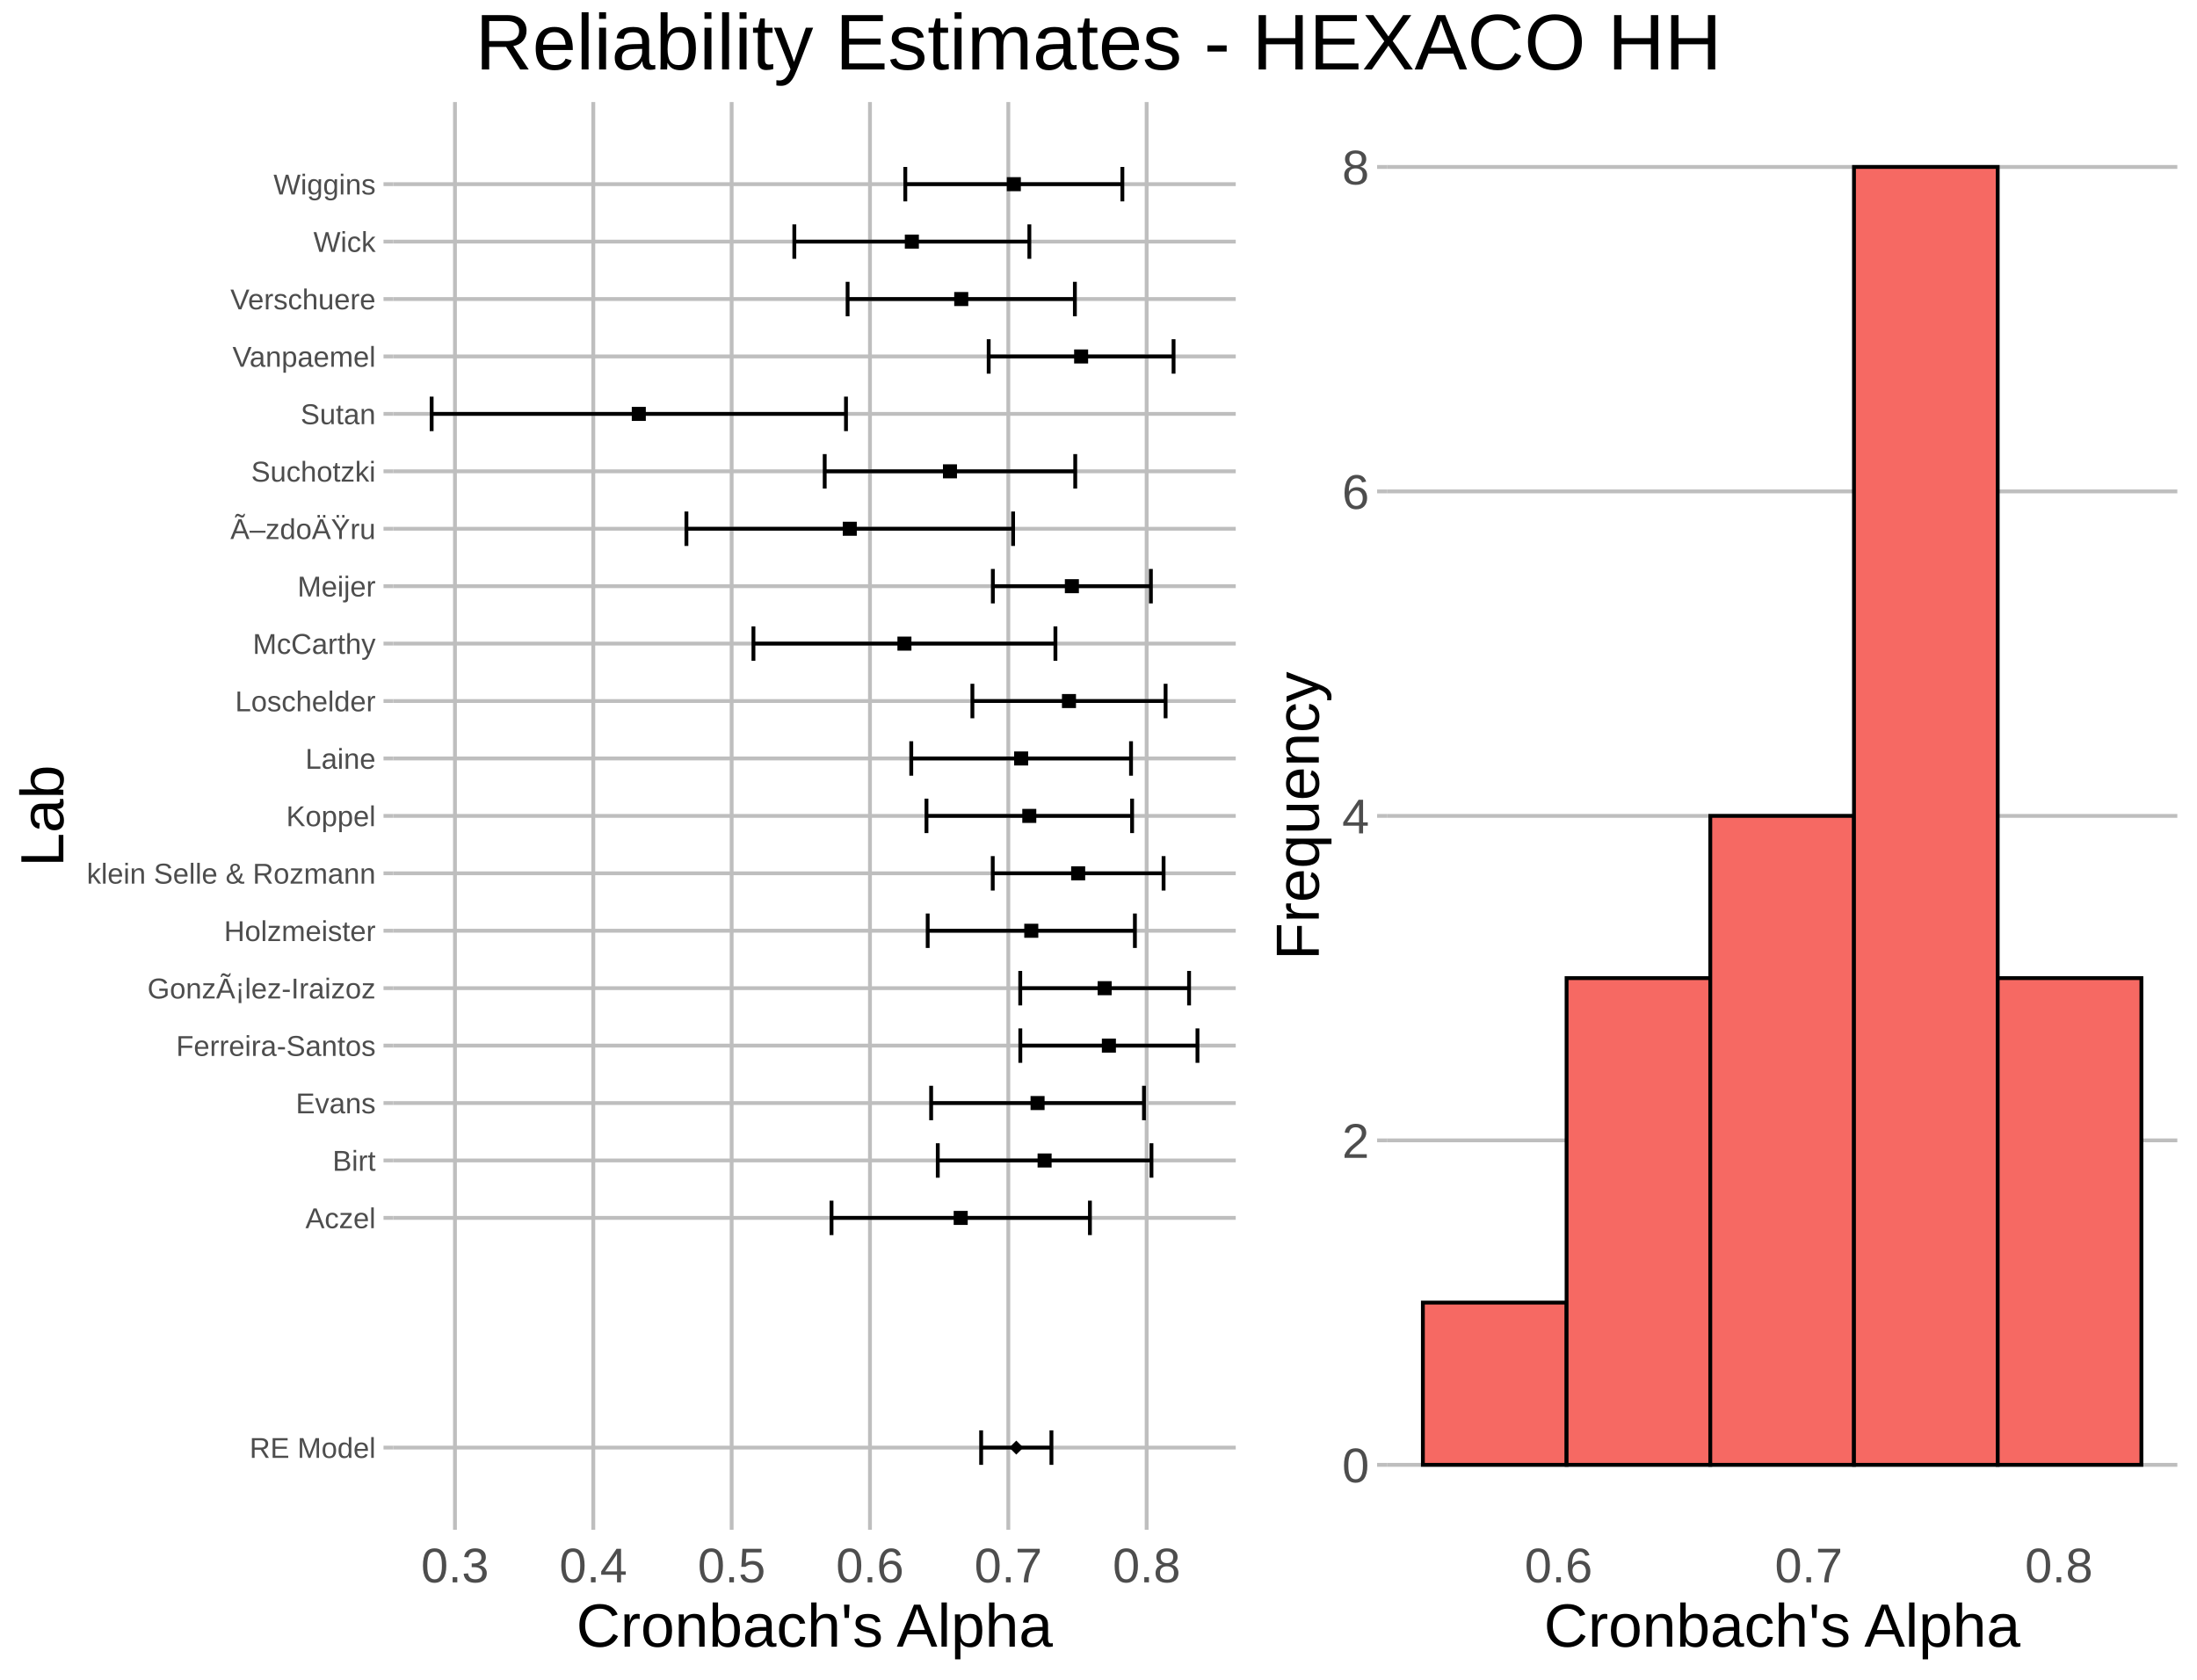
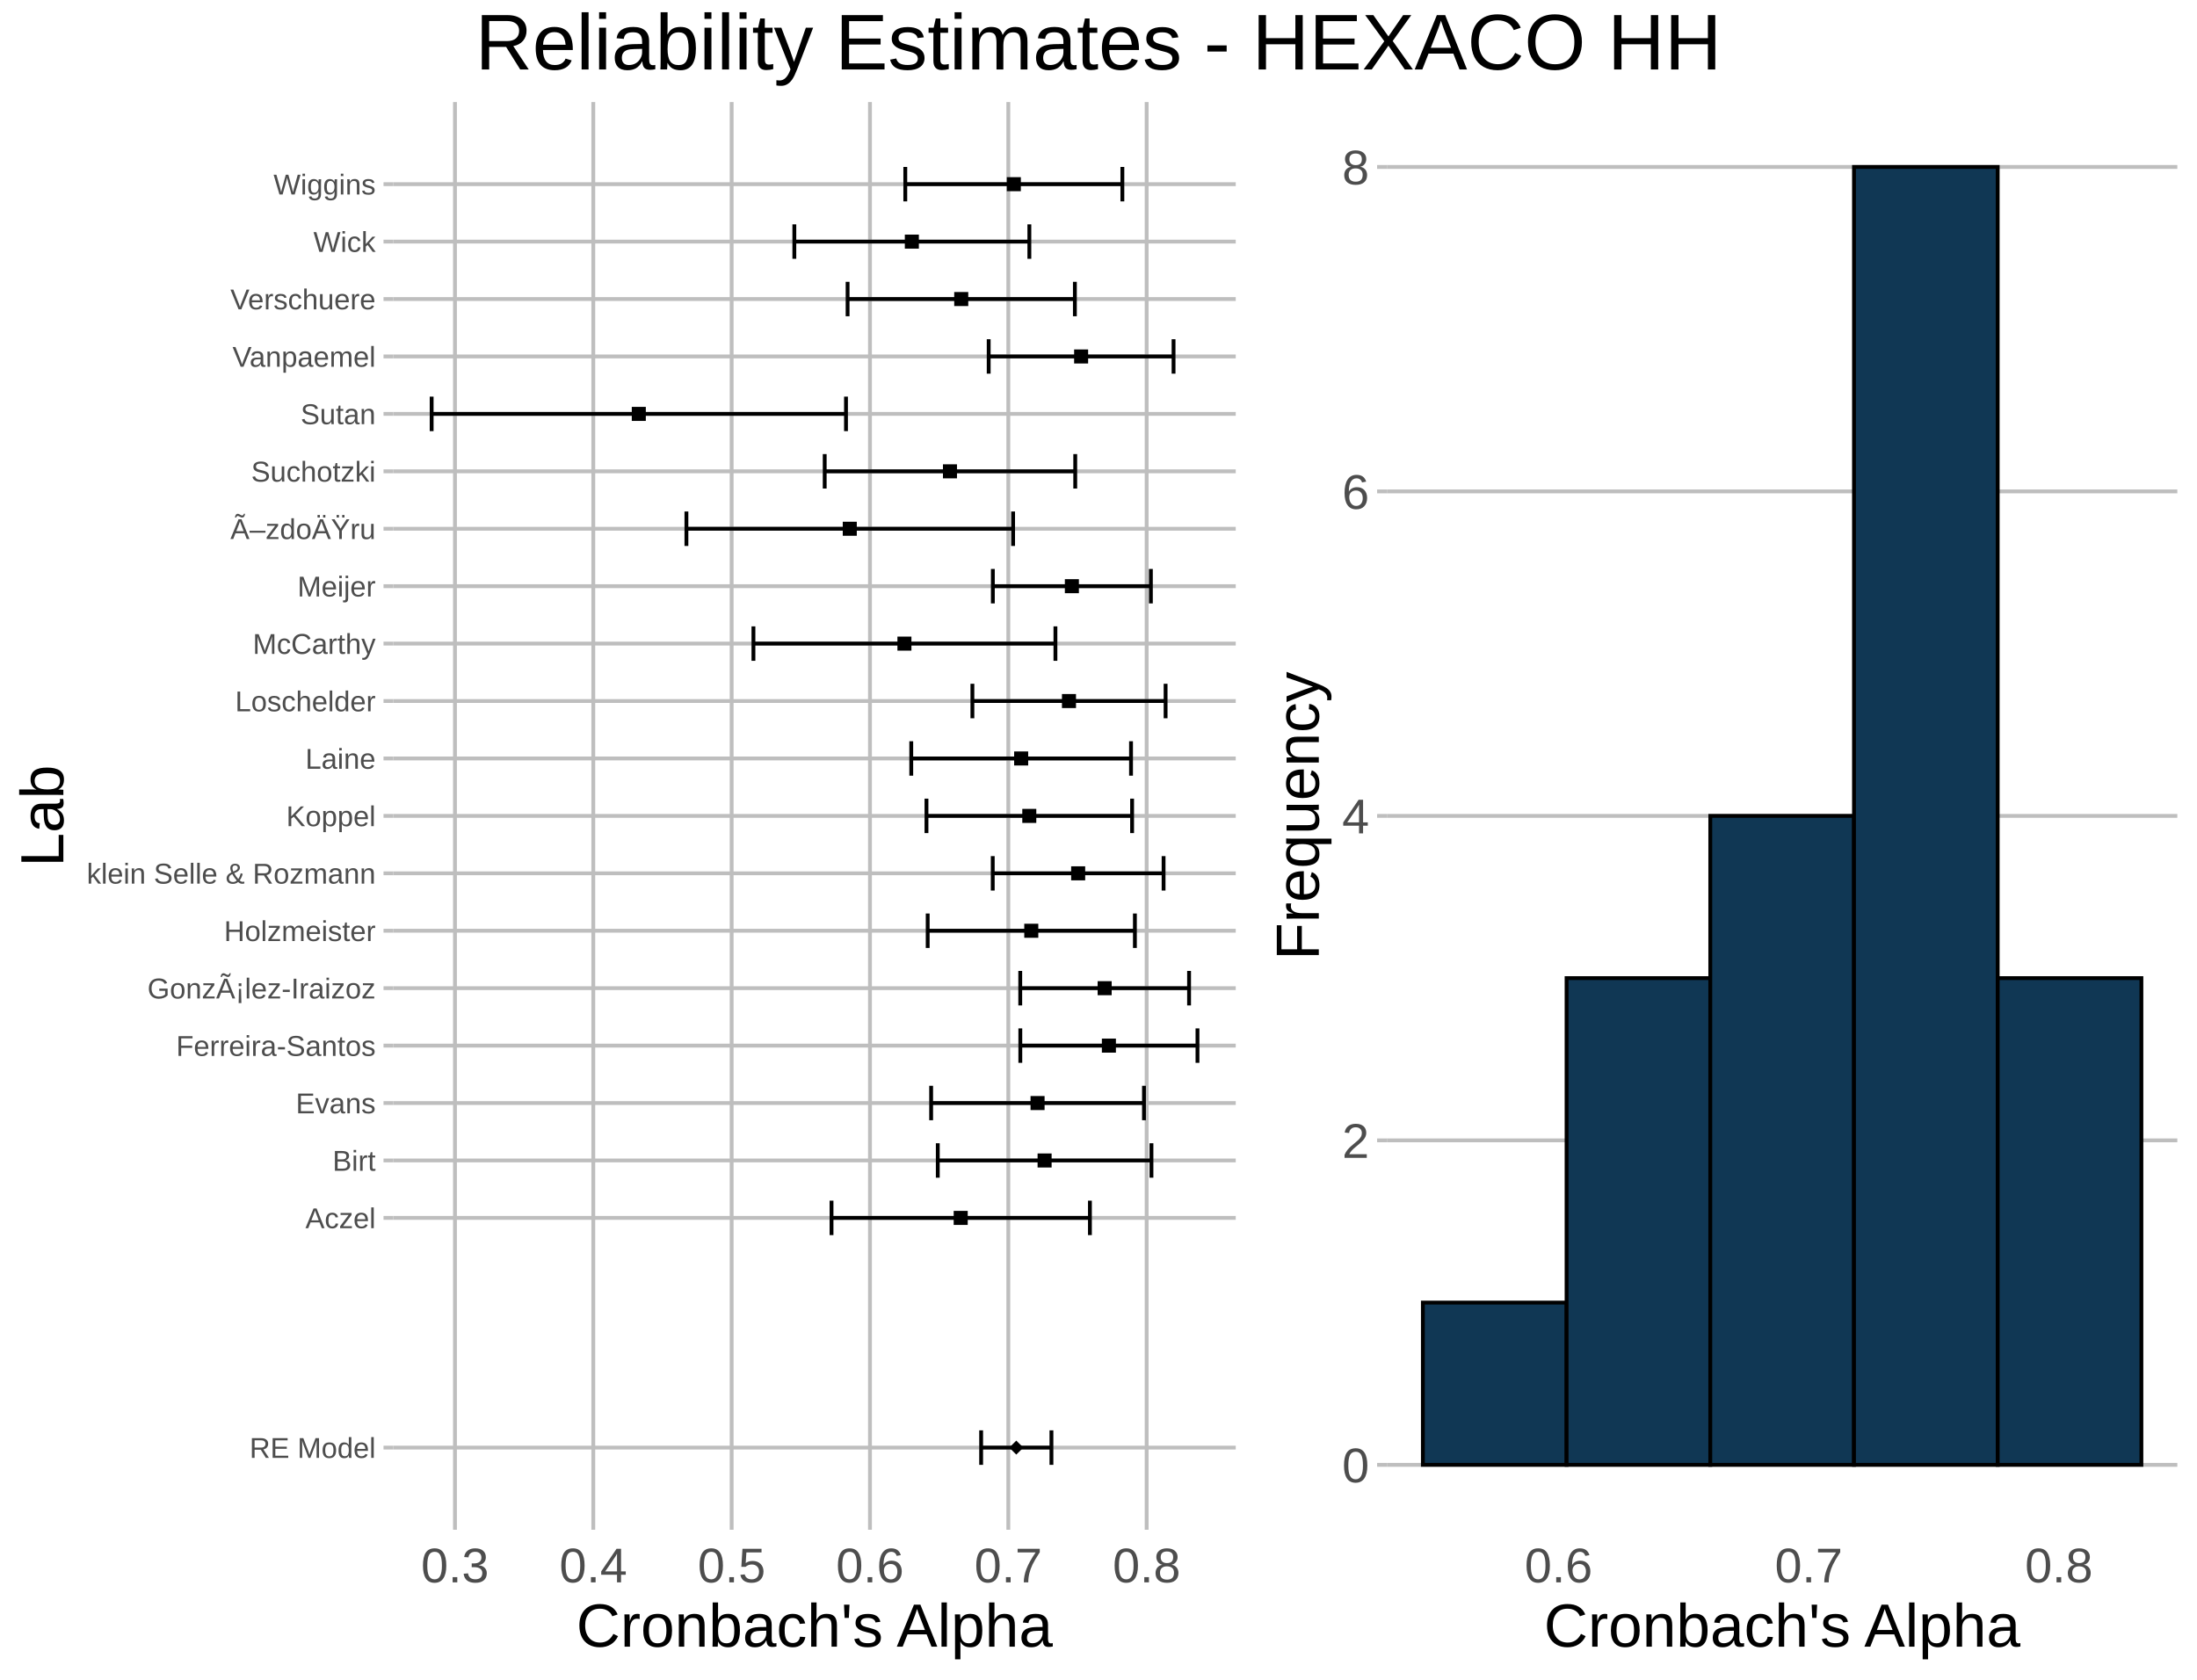
<svg xmlns="http://www.w3.org/2000/svg" class="svglite" width="612.00pt" height="468.00pt" viewBox="0 0 612.00 468.00">
  <defs>
    <style type="text/css">
    .svglite line, .svglite polyline, .svglite polygon, .svglite path, .svglite rect, .svglite circle {
      fill: none;
      stroke: #000000;
      stroke-linecap: round;
      stroke-linejoin: round;
      stroke-miterlimit: 10.00;
    }
  </style>
  </defs>
  <rect width="100%" height="100%" style="stroke: none; fill: none;" />
  <defs>
    <clipPath id="cpMC4wMHw2MTIuMDB8MC4wMHw0NjguMDA=">
      <rect x="0.00" y="0.00" width="612.00" height="468.00" />
    </clipPath>
  </defs>
  <g clip-path="url(#cpMC4wMHw2MTIuMDB8MC4wMHw0NjguMDA=)">
</g>
  <defs>
    <clipPath id="cpMC4wMHwzNDkuNzF8MjIuOTV8NDY4LjAw">
      <rect x="0" y="22.95" width="349.71" height="445.05" />
    </clipPath>
  </defs>
  <g clip-path="url(#cpMC4wMHwzNDkuNzF8MjIuOTV8NDY4LjAw)">
    <rect x="0" y="22.95" width="349.71" height="445.05" style="stroke-width: 1.07; stroke: none;" />
  </g>
  <g clip-path="url(#cpMC4wMHw2MTIuMDB8MC4wMHw0NjguMDA=)">
</g>
  <defs>
    <clipPath id="cpMTA5LjU3fDM0NC4yM3wyOC40M3w0MjYuMTk=">
      <rect x="109.57" y="28.43" width="234.66" height="397.76" />
    </clipPath>
  </defs>
  <g clip-path="url(#cpMTA5LjU3fDM0NC4yM3wyOC40M3w0MjYuMTk=)">
    <rect x="109.57" y="28.43" width="234.66" height="397.76" style="stroke-width: 1.07; stroke: none;" />
    <polyline points="109.57,371.31 344.23,371.31 " style="stroke-width: 0.53; stroke: none; stroke-linecap: butt;" />
    <polyline points="109.57,331.31 344.23,331.31 " style="stroke-width: 0.53; stroke: none; stroke-linecap: butt;" />
    <polyline points="109.57,315.31 344.23,315.31 " style="stroke-width: 0.53; stroke: none; stroke-linecap: butt;" />
    <polyline points="109.57,299.31 344.23,299.31 " style="stroke-width: 0.53; stroke: none; stroke-linecap: butt;" />
    <polyline points="109.57,283.31 344.23,283.31 " style="stroke-width: 0.53; stroke: none; stroke-linecap: butt;" />
    <polyline points="109.57,267.31 344.23,267.31 " style="stroke-width: 0.53; stroke: none; stroke-linecap: butt;" />
    <polyline points="109.57,251.31 344.23,251.31 " style="stroke-width: 0.53; stroke: none; stroke-linecap: butt;" />
    <polyline points="109.57,235.31 344.23,235.31 " style="stroke-width: 0.53; stroke: none; stroke-linecap: butt;" />
    <polyline points="109.57,219.31 344.23,219.31 " style="stroke-width: 0.53; stroke: none; stroke-linecap: butt;" />
    <polyline points="109.57,203.31 344.23,203.31 " style="stroke-width: 0.53; stroke: none; stroke-linecap: butt;" />
    <polyline points="109.57,187.31 344.23,187.31 " style="stroke-width: 0.53; stroke: none; stroke-linecap: butt;" />
    <polyline points="109.57,171.31 344.23,171.31 " style="stroke-width: 0.53; stroke: none; stroke-linecap: butt;" />
    <polyline points="109.57,155.31 344.23,155.31 " style="stroke-width: 0.53; stroke: none; stroke-linecap: butt;" />
    <polyline points="109.57,139.31 344.23,139.31 " style="stroke-width: 0.53; stroke: none; stroke-linecap: butt;" />
    <polyline points="109.57,123.31 344.23,123.31 " style="stroke-width: 0.53; stroke: none; stroke-linecap: butt;" />
    <polyline points="109.57,107.31 344.23,107.31 " style="stroke-width: 0.53; stroke: none; stroke-linecap: butt;" />
    <polyline points="109.57,91.31 344.23,91.31 " style="stroke-width: 0.53; stroke: none; stroke-linecap: butt;" />
    <polyline points="109.57,75.31 344.23,75.31 " style="stroke-width: 0.53; stroke: none; stroke-linecap: butt;" />
    <polyline points="109.57,59.31 344.23,59.31 " style="stroke-width: 0.53; stroke: none; stroke-linecap: butt;" />
    <polyline points="146.00,426.19 146.00,28.43 " style="stroke-width: 0.53; stroke: none; stroke-linecap: butt;" />
    <polyline points="184.54,426.19 184.54,28.43 " style="stroke-width: 0.53; stroke: none; stroke-linecap: butt;" />
    <polyline points="223.07,426.19 223.07,28.43 " style="stroke-width: 0.53; stroke: none; stroke-linecap: butt;" />
    <polyline points="261.61,426.19 261.61,28.43 " style="stroke-width: 0.53; stroke: none; stroke-linecap: butt;" />
    <polyline points="300.14,426.19 300.14,28.43 " style="stroke-width: 0.53; stroke: none; stroke-linecap: butt;" />
    <polyline points="338.68,426.19 338.68,28.43 " style="stroke-width: 0.53; stroke: none; stroke-linecap: butt;" />
    <polyline points="109.57,403.31 344.23,403.31 " style="stroke-width: 1.07; stroke: #BEBEBE; stroke-linecap: butt;" />
    <polyline points="109.57,339.31 344.23,339.31 " style="stroke-width: 1.07; stroke: #BEBEBE; stroke-linecap: butt;" />
    <polyline points="109.57,323.31 344.23,323.31 " style="stroke-width: 1.07; stroke: #BEBEBE; stroke-linecap: butt;" />
    <polyline points="109.57,307.31 344.23,307.31 " style="stroke-width: 1.07; stroke: #BEBEBE; stroke-linecap: butt;" />
    <polyline points="109.57,291.31 344.23,291.31 " style="stroke-width: 1.07; stroke: #BEBEBE; stroke-linecap: butt;" />
    <polyline points="109.57,275.31 344.23,275.31 " style="stroke-width: 1.07; stroke: #BEBEBE; stroke-linecap: butt;" />
    <polyline points="109.57,259.31 344.23,259.31 " style="stroke-width: 1.07; stroke: #BEBEBE; stroke-linecap: butt;" />
    <polyline points="109.57,243.31 344.23,243.31 " style="stroke-width: 1.07; stroke: #BEBEBE; stroke-linecap: butt;" />
    <polyline points="109.57,227.31 344.23,227.31 " style="stroke-width: 1.07; stroke: #BEBEBE; stroke-linecap: butt;" />
    <polyline points="109.57,211.31 344.23,211.31 " style="stroke-width: 1.07; stroke: #BEBEBE; stroke-linecap: butt;" />
    <polyline points="109.57,195.31 344.23,195.31 " style="stroke-width: 1.07; stroke: #BEBEBE; stroke-linecap: butt;" />
    <polyline points="109.57,179.31 344.23,179.31 " style="stroke-width: 1.07; stroke: #BEBEBE; stroke-linecap: butt;" />
    <polyline points="109.57,163.31 344.23,163.31 " style="stroke-width: 1.07; stroke: #BEBEBE; stroke-linecap: butt;" />
    <polyline points="109.57,147.31 344.23,147.31 " style="stroke-width: 1.07; stroke: #BEBEBE; stroke-linecap: butt;" />
    <polyline points="109.57,131.31 344.23,131.31 " style="stroke-width: 1.07; stroke: #BEBEBE; stroke-linecap: butt;" />
    <polyline points="109.57,115.31 344.23,115.31 " style="stroke-width: 1.07; stroke: #BEBEBE; stroke-linecap: butt;" />
    <polyline points="109.57,99.31 344.23,99.31 " style="stroke-width: 1.07; stroke: #BEBEBE; stroke-linecap: butt;" />
    <polyline points="109.57,83.31 344.23,83.31 " style="stroke-width: 1.07; stroke: #BEBEBE; stroke-linecap: butt;" />
    <polyline points="109.57,67.31 344.23,67.31 " style="stroke-width: 1.07; stroke: #BEBEBE; stroke-linecap: butt;" />
    <polyline points="109.57,51.31 344.23,51.31 " style="stroke-width: 1.07; stroke: #BEBEBE; stroke-linecap: butt;" />
    <polyline points="126.74,426.19 126.74,28.43 " style="stroke-width: 1.07; stroke: #BEBEBE; stroke-linecap: butt;" />
    <polyline points="165.27,426.19 165.27,28.43 " style="stroke-width: 1.07; stroke: #BEBEBE; stroke-linecap: butt;" />
    <polyline points="203.81,426.19 203.81,28.43 " style="stroke-width: 1.07; stroke: #BEBEBE; stroke-linecap: butt;" />
    <polyline points="242.34,426.19 242.34,28.43 " style="stroke-width: 1.07; stroke: #BEBEBE; stroke-linecap: butt;" />
    <polyline points="280.88,426.19 280.88,28.43 " style="stroke-width: 1.07; stroke: #BEBEBE; stroke-linecap: butt;" />
    <polyline points="319.41,426.19 319.41,28.43 " style="stroke-width: 1.07; stroke: #BEBEBE; stroke-linecap: butt;" />
    <polygon points="265.66,341.27 269.57,341.27 269.57,337.36 265.66,337.36 " style="stroke-width: 0.71; stroke: none; fill: #000000;" />
    <polygon points="289.03,325.27 292.94,325.27 292.94,321.36 289.03,321.36 " style="stroke-width: 0.71; stroke: none; fill: #000000;" />
    <polygon points="287.07,309.27 290.98,309.27 290.98,305.36 287.07,305.36 " style="stroke-width: 0.71; stroke: none; fill: #000000;" />
    <polygon points="306.94,293.27 310.85,293.27 310.85,289.36 306.94,289.36 " style="stroke-width: 0.71; stroke: none; fill: #000000;" />
    <polygon points="305.76,277.27 309.67,277.27 309.67,273.36 305.76,273.36 " style="stroke-width: 0.71; stroke: none; fill: #000000;" />
    <polygon points="285.32,261.27 289.23,261.27 289.23,257.36 285.32,257.36 " style="stroke-width: 0.71; stroke: none; fill: #000000;" />
    <polygon points="298.38,245.27 302.29,245.27 302.29,241.36 298.38,241.36 " style="stroke-width: 0.71; stroke: none; fill: #000000;" />
    <polygon points="284.77,229.27 288.67,229.27 288.67,225.36 284.77,225.36 " style="stroke-width: 0.71; stroke: none; fill: #000000;" />
    <polygon points="282.50,213.27 286.41,213.27 286.41,209.36 282.50,209.36 " style="stroke-width: 0.71; stroke: none; fill: #000000;" />
    <polygon points="295.82,197.27 299.73,197.27 299.73,193.36 295.82,193.36 " style="stroke-width: 0.71; stroke: none; fill: #000000;" />
    <polygon points="249.99,181.27 253.89,181.27 253.89,177.36 249.99,177.36 " style="stroke-width: 0.71; stroke: none; fill: #000000;" />
    <polygon points="296.63,165.27 300.54,165.27 300.54,161.36 296.63,161.36 " style="stroke-width: 0.71; stroke: none; fill: #000000;" />
    <polygon points="234.76,149.27 238.67,149.27 238.67,145.36 234.76,145.36 " style="stroke-width: 0.71; stroke: none; fill: #000000;" />
    <polygon points="262.67,133.27 266.58,133.27 266.58,129.36 262.67,129.36 " style="stroke-width: 0.71; stroke: none; fill: #000000;" />
    <polygon points="175.99,117.27 179.90,117.27 179.90,113.36 175.99,113.36 " style="stroke-width: 0.71; stroke: none; fill: #000000;" />
    <polygon points="299.21,101.27 303.11,101.27 303.11,97.36 299.21,97.36 " style="stroke-width: 0.71; stroke: none; fill: #000000;" />
    <polygon points="265.81,85.27 269.72,85.27 269.72,81.36 265.81,81.36 " style="stroke-width: 0.71; stroke: none; fill: #000000;" />
    <polygon points="252.05,69.27 255.96,69.27 255.96,65.36 252.05,65.36 " style="stroke-width: 0.71; stroke: none; fill: #000000;" />
    <polygon points="280.46,53.27 284.37,53.27 284.37,49.36 280.46,49.36 " style="stroke-width: 0.71; stroke: none; fill: #000000;" />
    <line x1="231.63" y1="339.31" x2="303.61" y2="339.31" style="stroke-width: 1.07; stroke-linecap: butt;" />
    <line x1="261.23" y1="323.31" x2="320.75" y2="323.31" style="stroke-width: 1.07; stroke-linecap: butt;" />
    <line x1="259.38" y1="307.31" x2="318.67" y2="307.31" style="stroke-width: 1.07; stroke-linecap: butt;" />
    <line x1="284.22" y1="291.31" x2="333.57" y2="291.31" style="stroke-width: 1.07; stroke-linecap: butt;" />
    <line x1="284.20" y1="275.31" x2="331.23" y2="275.31" style="stroke-width: 1.07; stroke-linecap: butt;" />
    <line x1="258.42" y1="259.31" x2="316.14" y2="259.31" style="stroke-width: 1.07; stroke-linecap: butt;" />
    <line x1="276.54" y1="243.31" x2="324.13" y2="243.31" style="stroke-width: 1.07; stroke-linecap: butt;" />
    <line x1="258.08" y1="227.31" x2="315.36" y2="227.31" style="stroke-width: 1.07; stroke-linecap: butt;" />
    <line x1="253.84" y1="211.31" x2="315.06" y2="211.31" style="stroke-width: 1.07; stroke-linecap: butt;" />
    <line x1="270.87" y1="195.31" x2="324.69" y2="195.31" style="stroke-width: 1.07; stroke-linecap: butt;" />
    <line x1="209.88" y1="179.31" x2="294.00" y2="179.31" style="stroke-width: 1.07; stroke-linecap: butt;" />
    <line x1="276.57" y1="163.31" x2="320.59" y2="163.31" style="stroke-width: 1.07; stroke-linecap: butt;" />
    <line x1="191.21" y1="147.31" x2="282.21" y2="147.31" style="stroke-width: 1.07; stroke-linecap: butt;" />
    <line x1="229.73" y1="131.31" x2="299.52" y2="131.31" style="stroke-width: 1.07; stroke-linecap: butt;" />
    <line x1="120.24" y1="115.31" x2="235.66" y2="115.31" style="stroke-width: 1.07; stroke-linecap: butt;" />
    <line x1="275.41" y1="99.31" x2="326.91" y2="99.31" style="stroke-width: 1.07; stroke-linecap: butt;" />
    <line x1="236.11" y1="83.31" x2="299.42" y2="83.31" style="stroke-width: 1.07; stroke-linecap: butt;" />
    <line x1="221.27" y1="67.31" x2="286.74" y2="67.31" style="stroke-width: 1.07; stroke-linecap: butt;" />
    <line x1="252.18" y1="51.31" x2="312.65" y2="51.31" style="stroke-width: 1.07; stroke-linecap: butt;" />
    <polygon points="281.15,403.31 283.10,401.36 285.06,403.31 283.10,405.26 " style="stroke-width: 0.71; stroke: none; fill: #000000;" />
    <line x1="273.31" y1="403.31" x2="292.89" y2="403.31" style="stroke-width: 1.07; stroke-linecap: butt;" />
    <line x1="231.63" y1="334.51" x2="231.63" y2="344.11" style="stroke-width: 1.07; stroke-linecap: butt;" />
    <line x1="261.23" y1="318.51" x2="261.23" y2="328.11" style="stroke-width: 1.07; stroke-linecap: butt;" />
    <line x1="259.38" y1="302.51" x2="259.38" y2="312.11" style="stroke-width: 1.07; stroke-linecap: butt;" />
    <line x1="284.22" y1="286.51" x2="284.22" y2="296.11" style="stroke-width: 1.07; stroke-linecap: butt;" />
    <line x1="284.20" y1="270.51" x2="284.20" y2="280.11" style="stroke-width: 1.07; stroke-linecap: butt;" />
    <line x1="258.42" y1="254.51" x2="258.42" y2="264.11" style="stroke-width: 1.07; stroke-linecap: butt;" />
    <line x1="276.54" y1="238.51" x2="276.54" y2="248.11" style="stroke-width: 1.07; stroke-linecap: butt;" />
    <line x1="258.08" y1="222.51" x2="258.08" y2="232.11" style="stroke-width: 1.07; stroke-linecap: butt;" />
    <line x1="253.84" y1="206.51" x2="253.84" y2="216.11" style="stroke-width: 1.07; stroke-linecap: butt;" />
    <line x1="270.87" y1="190.51" x2="270.87" y2="200.11" style="stroke-width: 1.07; stroke-linecap: butt;" />
    <line x1="209.88" y1="174.51" x2="209.88" y2="184.11" style="stroke-width: 1.07; stroke-linecap: butt;" />
    <line x1="276.57" y1="158.51" x2="276.57" y2="168.11" style="stroke-width: 1.07; stroke-linecap: butt;" />
    <line x1="191.21" y1="142.51" x2="191.21" y2="152.11" style="stroke-width: 1.07; stroke-linecap: butt;" />
    <line x1="229.73" y1="126.51" x2="229.73" y2="136.11" style="stroke-width: 1.07; stroke-linecap: butt;" />
    <line x1="120.24" y1="110.51" x2="120.24" y2="120.11" style="stroke-width: 1.07; stroke-linecap: butt;" />
    <line x1="275.41" y1="94.51" x2="275.41" y2="104.11" style="stroke-width: 1.07; stroke-linecap: butt;" />
    <line x1="236.11" y1="78.51" x2="236.11" y2="88.11" style="stroke-width: 1.07; stroke-linecap: butt;" />
    <line x1="221.27" y1="62.51" x2="221.27" y2="72.11" style="stroke-width: 1.07; stroke-linecap: butt;" />
    <line x1="252.18" y1="46.51" x2="252.18" y2="56.11" style="stroke-width: 1.07; stroke-linecap: butt;" />
    <line x1="303.61" y1="334.51" x2="303.61" y2="344.11" style="stroke-width: 1.07; stroke-linecap: butt;" />
    <line x1="320.75" y1="318.51" x2="320.75" y2="328.11" style="stroke-width: 1.07; stroke-linecap: butt;" />
    <line x1="318.67" y1="302.51" x2="318.67" y2="312.11" style="stroke-width: 1.07; stroke-linecap: butt;" />
    <line x1="333.57" y1="286.51" x2="333.57" y2="296.11" style="stroke-width: 1.07; stroke-linecap: butt;" />
    <line x1="331.23" y1="270.51" x2="331.23" y2="280.11" style="stroke-width: 1.07; stroke-linecap: butt;" />
    <line x1="316.14" y1="254.51" x2="316.14" y2="264.11" style="stroke-width: 1.07; stroke-linecap: butt;" />
    <line x1="324.13" y1="238.51" x2="324.13" y2="248.11" style="stroke-width: 1.07; stroke-linecap: butt;" />
    <line x1="315.36" y1="222.51" x2="315.36" y2="232.11" style="stroke-width: 1.07; stroke-linecap: butt;" />
    <line x1="315.06" y1="206.51" x2="315.06" y2="216.11" style="stroke-width: 1.07; stroke-linecap: butt;" />
    <line x1="324.69" y1="190.51" x2="324.69" y2="200.11" style="stroke-width: 1.07; stroke-linecap: butt;" />
    <line x1="294.00" y1="174.51" x2="294.00" y2="184.11" style="stroke-width: 1.07; stroke-linecap: butt;" />
    <line x1="320.59" y1="158.51" x2="320.59" y2="168.11" style="stroke-width: 1.07; stroke-linecap: butt;" />
    <line x1="282.21" y1="142.51" x2="282.21" y2="152.11" style="stroke-width: 1.07; stroke-linecap: butt;" />
    <line x1="299.52" y1="126.51" x2="299.52" y2="136.11" style="stroke-width: 1.07; stroke-linecap: butt;" />
    <line x1="235.66" y1="110.51" x2="235.66" y2="120.11" style="stroke-width: 1.07; stroke-linecap: butt;" />
    <line x1="326.91" y1="94.51" x2="326.91" y2="104.11" style="stroke-width: 1.07; stroke-linecap: butt;" />
    <line x1="299.42" y1="78.51" x2="299.42" y2="88.11" style="stroke-width: 1.07; stroke-linecap: butt;" />
    <line x1="286.74" y1="62.51" x2="286.74" y2="72.11" style="stroke-width: 1.07; stroke-linecap: butt;" />
    <line x1="312.65" y1="46.51" x2="312.65" y2="56.11" style="stroke-width: 1.07; stroke-linecap: butt;" />
    <line x1="273.31" y1="398.51" x2="273.31" y2="408.11" style="stroke-width: 1.07; stroke-linecap: butt;" />
    <line x1="292.89" y1="398.51" x2="292.89" y2="408.11" style="stroke-width: 1.07; stroke-linecap: butt;" />
  </g>
  <g clip-path="url(#cpMC4wMHw2MTIuMDB8MC4wMHw0NjguMDA=)">
    <polyline points="109.57,426.19 109.57,28.43 " style="stroke-width: 1.07; stroke: none; stroke-linecap: butt;" />
    <text x="104.64" y="406.18" text-anchor="end" style="font-size: 8.00px; fill: #4D4D4D; font-family: Arial;" textLength="35.12px" lengthAdjust="spacingAndGlyphs">RE Model</text>
    <text x="104.64" y="342.18" text-anchor="end" style="font-size: 8.00px; fill: #4D4D4D; font-family: Arial;" textLength="19.57px" lengthAdjust="spacingAndGlyphs">Aczel</text>
    <text x="104.64" y="326.18" text-anchor="end" style="font-size: 8.00px; fill: #4D4D4D; font-family: Arial;" textLength="12.00px" lengthAdjust="spacingAndGlyphs">Birt</text>
    <text x="104.64" y="310.18" text-anchor="end" style="font-size: 8.00px; fill: #4D4D4D; font-family: Arial;" textLength="22.24px" lengthAdjust="spacingAndGlyphs">Evans</text>
    <text x="104.64" y="294.18" text-anchor="end" style="font-size: 8.00px; fill: #4D4D4D; font-family: Arial;" textLength="55.58px" lengthAdjust="spacingAndGlyphs">Ferreira-Santos</text>
    <text x="104.64" y="278.18" text-anchor="end" style="font-size: 8.00px; fill: #4D4D4D; font-family: Arial;" textLength="63.59px" lengthAdjust="spacingAndGlyphs">GonzÃ¡lez-Iraizoz</text>
    <text x="104.64" y="262.18" text-anchor="end" style="font-size: 8.00px; fill: #4D4D4D; font-family: Arial;" textLength="42.24px" lengthAdjust="spacingAndGlyphs">Holzmeister</text>
    <text x="104.64" y="246.18" text-anchor="end" style="font-size: 8.00px; fill: #4D4D4D; font-family: Arial;" textLength="80.50px" lengthAdjust="spacingAndGlyphs">klein Selle &amp; Rozmann</text>
    <text x="104.64" y="230.18" text-anchor="end" style="font-size: 8.00px; fill: #4D4D4D; font-family: Arial;" textLength="24.91px" lengthAdjust="spacingAndGlyphs">Koppel</text>
    <text x="104.64" y="214.18" text-anchor="end" style="font-size: 8.00px; fill: #4D4D4D; font-family: Arial;" textLength="19.58px" lengthAdjust="spacingAndGlyphs">Laine</text>
    <text x="104.64" y="198.18" text-anchor="end" style="font-size: 8.00px; fill: #4D4D4D; font-family: Arial;" textLength="39.15px" lengthAdjust="spacingAndGlyphs">Loschelder</text>
    <text x="104.64" y="182.18" text-anchor="end" style="font-size: 8.00px; fill: #4D4D4D; font-family: Arial;" textLength="34.23px" lengthAdjust="spacingAndGlyphs">McCarthy</text>
    <text x="104.64" y="166.18" text-anchor="end" style="font-size: 8.00px; fill: #4D4D4D; font-family: Arial;" textLength="21.78px" lengthAdjust="spacingAndGlyphs">Meijer</text>
    <text x="104.64" y="150.18" text-anchor="end" style="font-size: 8.00px; fill: #4D4D4D; font-family: Arial;" textLength="40.47px" lengthAdjust="spacingAndGlyphs">Ã–zdoÄŸru</text>
    <text x="104.64" y="134.18" text-anchor="end" style="font-size: 8.00px; fill: #4D4D4D; font-family: Arial;" textLength="34.70px" lengthAdjust="spacingAndGlyphs">Suchotzki</text>
    <text x="104.64" y="118.18" text-anchor="end" style="font-size: 8.00px; fill: #4D4D4D; font-family: Arial;" textLength="20.91px" lengthAdjust="spacingAndGlyphs">Sutan</text>
    <text x="104.64" y="102.18" text-anchor="end" style="font-size: 8.00px; fill: #4D4D4D; font-family: Arial;" textLength="39.88px" lengthAdjust="spacingAndGlyphs">Vanpaemel</text>
    <text x="104.64" y="86.18" text-anchor="end" style="font-size: 8.00px; fill: #4D4D4D; font-family: Arial;" textLength="40.48px" lengthAdjust="spacingAndGlyphs">Verschuere</text>
    <text x="104.64" y="70.18" text-anchor="end" style="font-size: 8.00px; fill: #4D4D4D; font-family: Arial;" textLength="17.34px" lengthAdjust="spacingAndGlyphs">Wick</text>
    <text x="104.64" y="54.18" text-anchor="end" style="font-size: 8.00px; fill: #4D4D4D; font-family: Arial;" textLength="28.46px" lengthAdjust="spacingAndGlyphs">Wiggins</text>
    <polyline points="106.83,403.31 109.57,403.31 " style="stroke-width: 1.07; stroke: #BEBEBE; stroke-linecap: butt;" />
    <polyline points="106.83,339.31 109.57,339.31 " style="stroke-width: 1.07; stroke: #BEBEBE; stroke-linecap: butt;" />
    <polyline points="106.83,323.31 109.57,323.31 " style="stroke-width: 1.07; stroke: #BEBEBE; stroke-linecap: butt;" />
    <polyline points="106.83,307.31 109.57,307.31 " style="stroke-width: 1.07; stroke: #BEBEBE; stroke-linecap: butt;" />
    <polyline points="106.83,291.31 109.57,291.31 " style="stroke-width: 1.07; stroke: #BEBEBE; stroke-linecap: butt;" />
    <polyline points="106.83,275.31 109.57,275.31 " style="stroke-width: 1.07; stroke: #BEBEBE; stroke-linecap: butt;" />
    <polyline points="106.83,259.31 109.57,259.31 " style="stroke-width: 1.07; stroke: #BEBEBE; stroke-linecap: butt;" />
    <polyline points="106.83,243.31 109.57,243.31 " style="stroke-width: 1.07; stroke: #BEBEBE; stroke-linecap: butt;" />
    <polyline points="106.83,227.31 109.57,227.31 " style="stroke-width: 1.07; stroke: #BEBEBE; stroke-linecap: butt;" />
    <polyline points="106.83,211.31 109.57,211.31 " style="stroke-width: 1.07; stroke: #BEBEBE; stroke-linecap: butt;" />
    <polyline points="106.83,195.31 109.57,195.31 " style="stroke-width: 1.07; stroke: #BEBEBE; stroke-linecap: butt;" />
    <polyline points="106.83,179.31 109.57,179.31 " style="stroke-width: 1.07; stroke: #BEBEBE; stroke-linecap: butt;" />
    <polyline points="106.83,163.31 109.57,163.31 " style="stroke-width: 1.07; stroke: #BEBEBE; stroke-linecap: butt;" />
    <polyline points="106.83,147.31 109.57,147.31 " style="stroke-width: 1.07; stroke: #BEBEBE; stroke-linecap: butt;" />
    <polyline points="106.83,131.31 109.57,131.31 " style="stroke-width: 1.07; stroke: #BEBEBE; stroke-linecap: butt;" />
    <polyline points="106.83,115.31 109.57,115.31 " style="stroke-width: 1.07; stroke: #BEBEBE; stroke-linecap: butt;" />
    <polyline points="106.83,99.31 109.57,99.31 " style="stroke-width: 1.07; stroke: #BEBEBE; stroke-linecap: butt;" />
    <polyline points="106.83,83.31 109.57,83.31 " style="stroke-width: 1.07; stroke: #BEBEBE; stroke-linecap: butt;" />
    <polyline points="106.83,67.31 109.57,67.31 " style="stroke-width: 1.07; stroke: #BEBEBE; stroke-linecap: butt;" />
    <polyline points="106.83,51.31 109.57,51.31 " style="stroke-width: 1.07; stroke: #BEBEBE; stroke-linecap: butt;" />
    <polyline points="109.57,426.19 344.23,426.19 " style="stroke-width: 1.07; stroke: none; stroke-linecap: butt;" />
    <polyline points="126.74,428.93 126.74,426.19 " style="stroke-width: 1.07; stroke: none; stroke-linecap: butt;" />
    <polyline points="165.27,428.93 165.27,426.19 " style="stroke-width: 1.07; stroke: none; stroke-linecap: butt;" />
    <polyline points="203.81,428.93 203.81,426.19 " style="stroke-width: 1.07; stroke: none; stroke-linecap: butt;" />
    <polyline points="242.34,428.93 242.34,426.19 " style="stroke-width: 1.07; stroke: none; stroke-linecap: butt;" />
    <polyline points="280.88,428.93 280.88,426.19 " style="stroke-width: 1.07; stroke: none; stroke-linecap: butt;" />
    <polyline points="319.41,428.93 319.41,426.19 " style="stroke-width: 1.07; stroke: none; stroke-linecap: butt;" />
    <text x="126.74" y="440.86" text-anchor="middle" style="font-size: 13.60px; fill: #4D4D4D; font-family: Arial;" textLength="18.90px" lengthAdjust="spacingAndGlyphs">0.3</text>
    <text x="165.27" y="440.86" text-anchor="middle" style="font-size: 13.60px; fill: #4D4D4D; font-family: Arial;" textLength="18.90px" lengthAdjust="spacingAndGlyphs">0.4</text>
    <text x="203.81" y="440.86" text-anchor="middle" style="font-size: 13.60px; fill: #4D4D4D; font-family: Arial;" textLength="18.90px" lengthAdjust="spacingAndGlyphs">0.5</text>
    <text x="242.34" y="440.86" text-anchor="middle" style="font-size: 13.60px; fill: #4D4D4D; font-family: Arial;" textLength="18.90px" lengthAdjust="spacingAndGlyphs">0.6</text>
    <text x="280.88" y="440.86" text-anchor="middle" style="font-size: 13.60px; fill: #4D4D4D; font-family: Arial;" textLength="18.90px" lengthAdjust="spacingAndGlyphs">0.7</text>
    <text x="319.41" y="440.86" text-anchor="middle" style="font-size: 13.60px; fill: #4D4D4D; font-family: Arial;" textLength="18.90px" lengthAdjust="spacingAndGlyphs">0.8</text>
    <text x="226.90" y="458.77" text-anchor="middle" style="font-size: 17.00px; font-family: Arial;" textLength="132.72px" lengthAdjust="spacingAndGlyphs">Cronbach's Alpha</text>
    <text transform="translate(17.65,227.31) rotate(-90)" text-anchor="middle" style="font-size: 17.00px; font-family: Arial;" textLength="28.36px" lengthAdjust="spacingAndGlyphs">Lab</text>
  </g>
  <defs>
    <clipPath id="cpMzQ5LjcxfDYxMi4wMHwyMi45NXw0NjguMDA=">
      <rect x="349.71" y="22.95" width="262.29" height="445.05" />
    </clipPath>
  </defs>
  <g clip-path="url(#cpMzQ5LjcxfDYxMi4wMHwyMi45NXw0NjguMDA=)">
    <rect x="349.71" y="22.95" width="262.29" height="445.05" style="stroke-width: 1.07; stroke: none;" />
  </g>
  <g clip-path="url(#cpMC4wMHw2MTIuMDB8MC4wMHw0NjguMDA=)">
</g>
  <defs>
    <clipPath id="cpMzg2LjM1fDYwNi41MnwyOC40M3w0MjYuMTk=">
      <rect x="386.35" y="28.43" width="220.17" height="397.76" />
    </clipPath>
  </defs>
  <g clip-path="url(#cpMzg2LjM1fDYwNi41MnwyOC40M3w0MjYuMTk=)">
    <rect x="386.35" y="28.43" width="220.17" height="397.76" style="stroke-width: 1.07; stroke: none;" />
    <polyline points="386.35,362.91 606.52,362.91 " style="stroke-width: 0.53; stroke: none; stroke-linecap: butt;" />
    <polyline points="386.35,272.51 606.52,272.51 " style="stroke-width: 0.53; stroke: none; stroke-linecap: butt;" />
    <polyline points="386.35,182.11 606.52,182.11 " style="stroke-width: 0.53; stroke: none; stroke-linecap: butt;" />
    <polyline points="386.35,91.71 606.52,91.71 " style="stroke-width: 0.53; stroke: none; stroke-linecap: butt;" />
    <polyline points="399.32,426.19 399.32,28.43 " style="stroke-width: 0.53; stroke: none; stroke-linecap: butt;" />
    <polyline points="469.00,426.19 469.00,28.43 " style="stroke-width: 0.53; stroke: none; stroke-linecap: butt;" />
    <polyline points="538.69,426.19 538.69,28.43 " style="stroke-width: 0.53; stroke: none; stroke-linecap: butt;" />
    <polyline points="386.35,408.11 606.52,408.11 " style="stroke-width: 1.07; stroke: #BEBEBE; stroke-linecap: butt;" />
    <polyline points="386.35,317.71 606.52,317.71 " style="stroke-width: 1.07; stroke: #BEBEBE; stroke-linecap: butt;" />
    <polyline points="386.35,227.31 606.52,227.31 " style="stroke-width: 1.07; stroke: #BEBEBE; stroke-linecap: butt;" />
    <polyline points="386.35,136.91 606.52,136.91 " style="stroke-width: 1.07; stroke: #BEBEBE; stroke-linecap: butt;" />
    <polyline points="386.35,46.51 606.52,46.51 " style="stroke-width: 1.07; stroke: #BEBEBE; stroke-linecap: butt;" />
    <polyline points="434.16,426.19 434.16,28.43 " style="stroke-width: 1.07; stroke: none; stroke-linecap: butt;" />
    <polyline points="503.85,426.19 503.85,28.43 " style="stroke-width: 1.07; stroke: none; stroke-linecap: butt;" />
    <polyline points="573.53,426.19 573.53,28.43 " style="stroke-width: 1.07; stroke: none; stroke-linecap: butt;" />
-     <rect x="396.36" y="362.91" width="40.03" height="45.20" style="stroke-width: 1.07; stroke-linecap: square; stroke-linejoin: miter; fill: #F66963;" />
-     <rect x="436.39" y="272.51" width="40.03" height="135.60" style="stroke-width: 1.07; stroke-linecap: square; stroke-linejoin: miter; fill: #F66963;" />
-     <rect x="476.42" y="227.31" width="40.03" height="180.80" style="stroke-width: 1.07; stroke-linecap: square; stroke-linejoin: miter; fill: #F66963;" />
-     <rect x="516.45" y="46.51" width="40.03" height="361.60" style="stroke-width: 1.07; stroke-linecap: square; stroke-linejoin: miter; fill: #F66963;" />
-     <rect x="556.48" y="272.51" width="40.03" height="135.60" style="stroke-width: 1.07; stroke-linecap: square; stroke-linejoin: miter; fill: #F66963;" />
+     <rect x="396.36" y="362.91" width="40.03" height="45.20" style="stroke-width: 1.07; stroke-linecap: square; stroke-linejoin: miter; fill: #103754;" />
+     <rect x="436.39" y="272.51" width="40.03" height="135.60" style="stroke-width: 1.07; stroke-linecap: square; stroke-linejoin: miter; fill: #103754;" />
+     <rect x="476.42" y="227.31" width="40.03" height="180.80" style="stroke-width: 1.07; stroke-linecap: square; stroke-linejoin: miter; fill: #103754;" />
+     <rect x="516.45" y="46.51" width="40.03" height="361.60" style="stroke-width: 1.07; stroke-linecap: square; stroke-linejoin: miter; fill: #103754;" />
+     <rect x="556.48" y="272.51" width="40.03" height="135.60" style="stroke-width: 1.07; stroke-linecap: square; stroke-linejoin: miter; fill: #103754;" />
  </g>
  <g clip-path="url(#cpMC4wMHw2MTIuMDB8MC4wMHw0NjguMDA=)">
    <polyline points="386.35,426.19 386.35,28.43 " style="stroke-width: 1.07; stroke: none; stroke-linecap: butt;" />
    <text x="381.42" y="412.98" text-anchor="end" style="font-size: 13.60px; fill: #4D4D4D; font-family: Arial;" textLength="7.56px" lengthAdjust="spacingAndGlyphs">0</text>
    <text x="381.42" y="322.58" text-anchor="end" style="font-size: 13.60px; fill: #4D4D4D; font-family: Arial;" textLength="7.56px" lengthAdjust="spacingAndGlyphs">2</text>
    <text x="381.42" y="232.18" text-anchor="end" style="font-size: 13.60px; fill: #4D4D4D; font-family: Arial;" textLength="7.56px" lengthAdjust="spacingAndGlyphs">4</text>
    <text x="381.42" y="141.78" text-anchor="end" style="font-size: 13.60px; fill: #4D4D4D; font-family: Arial;" textLength="7.56px" lengthAdjust="spacingAndGlyphs">6</text>
    <text x="381.42" y="51.38" text-anchor="end" style="font-size: 13.60px; fill: #4D4D4D; font-family: Arial;" textLength="7.56px" lengthAdjust="spacingAndGlyphs">8</text>
    <polyline points="383.61,408.11 386.35,408.11 " style="stroke-width: 1.07; stroke: #BEBEBE; stroke-linecap: butt;" />
    <polyline points="383.61,317.71 386.35,317.71 " style="stroke-width: 1.07; stroke: #BEBEBE; stroke-linecap: butt;" />
    <polyline points="383.61,227.31 386.35,227.31 " style="stroke-width: 1.07; stroke: #BEBEBE; stroke-linecap: butt;" />
    <polyline points="383.61,136.91 386.35,136.91 " style="stroke-width: 1.07; stroke: #BEBEBE; stroke-linecap: butt;" />
    <polyline points="383.61,46.51 386.35,46.51 " style="stroke-width: 1.07; stroke: #BEBEBE; stroke-linecap: butt;" />
    <polyline points="386.35,426.19 606.52,426.19 " style="stroke-width: 1.07; stroke: none; stroke-linecap: butt;" />
    <polyline points="434.16,428.93 434.16,426.19 " style="stroke-width: 1.07; stroke: none; stroke-linecap: butt;" />
    <polyline points="503.85,428.93 503.85,426.19 " style="stroke-width: 1.07; stroke: none; stroke-linecap: butt;" />
    <polyline points="573.53,428.93 573.53,426.19 " style="stroke-width: 1.07; stroke: none; stroke-linecap: butt;" />
    <text x="434.16" y="440.86" text-anchor="middle" style="font-size: 13.60px; fill: #4D4D4D; font-family: Arial;" textLength="18.90px" lengthAdjust="spacingAndGlyphs">0.6</text>
    <text x="503.85" y="440.86" text-anchor="middle" style="font-size: 13.60px; fill: #4D4D4D; font-family: Arial;" textLength="18.90px" lengthAdjust="spacingAndGlyphs">0.7</text>
    <text x="573.53" y="440.86" text-anchor="middle" style="font-size: 13.60px; fill: #4D4D4D; font-family: Arial;" textLength="18.90px" lengthAdjust="spacingAndGlyphs">0.8</text>
    <text x="496.44" y="458.77" text-anchor="middle" style="font-size: 17.00px; font-family: Arial;" textLength="132.72px" lengthAdjust="spacingAndGlyphs">Cronbach's Alpha</text>
    <text transform="translate(367.37,227.31) rotate(-90)" text-anchor="middle" style="font-size: 17.00px; font-family: Arial;" textLength="80.32px" lengthAdjust="spacingAndGlyphs">Frequency</text>
    <text x="306.00" y="19.35" text-anchor="middle" style="font-size: 22.00px; font-family: Arial;" textLength="347.25px" lengthAdjust="spacingAndGlyphs">Reliability Estimates - HEXACO HH</text>
  </g>
</svg>
